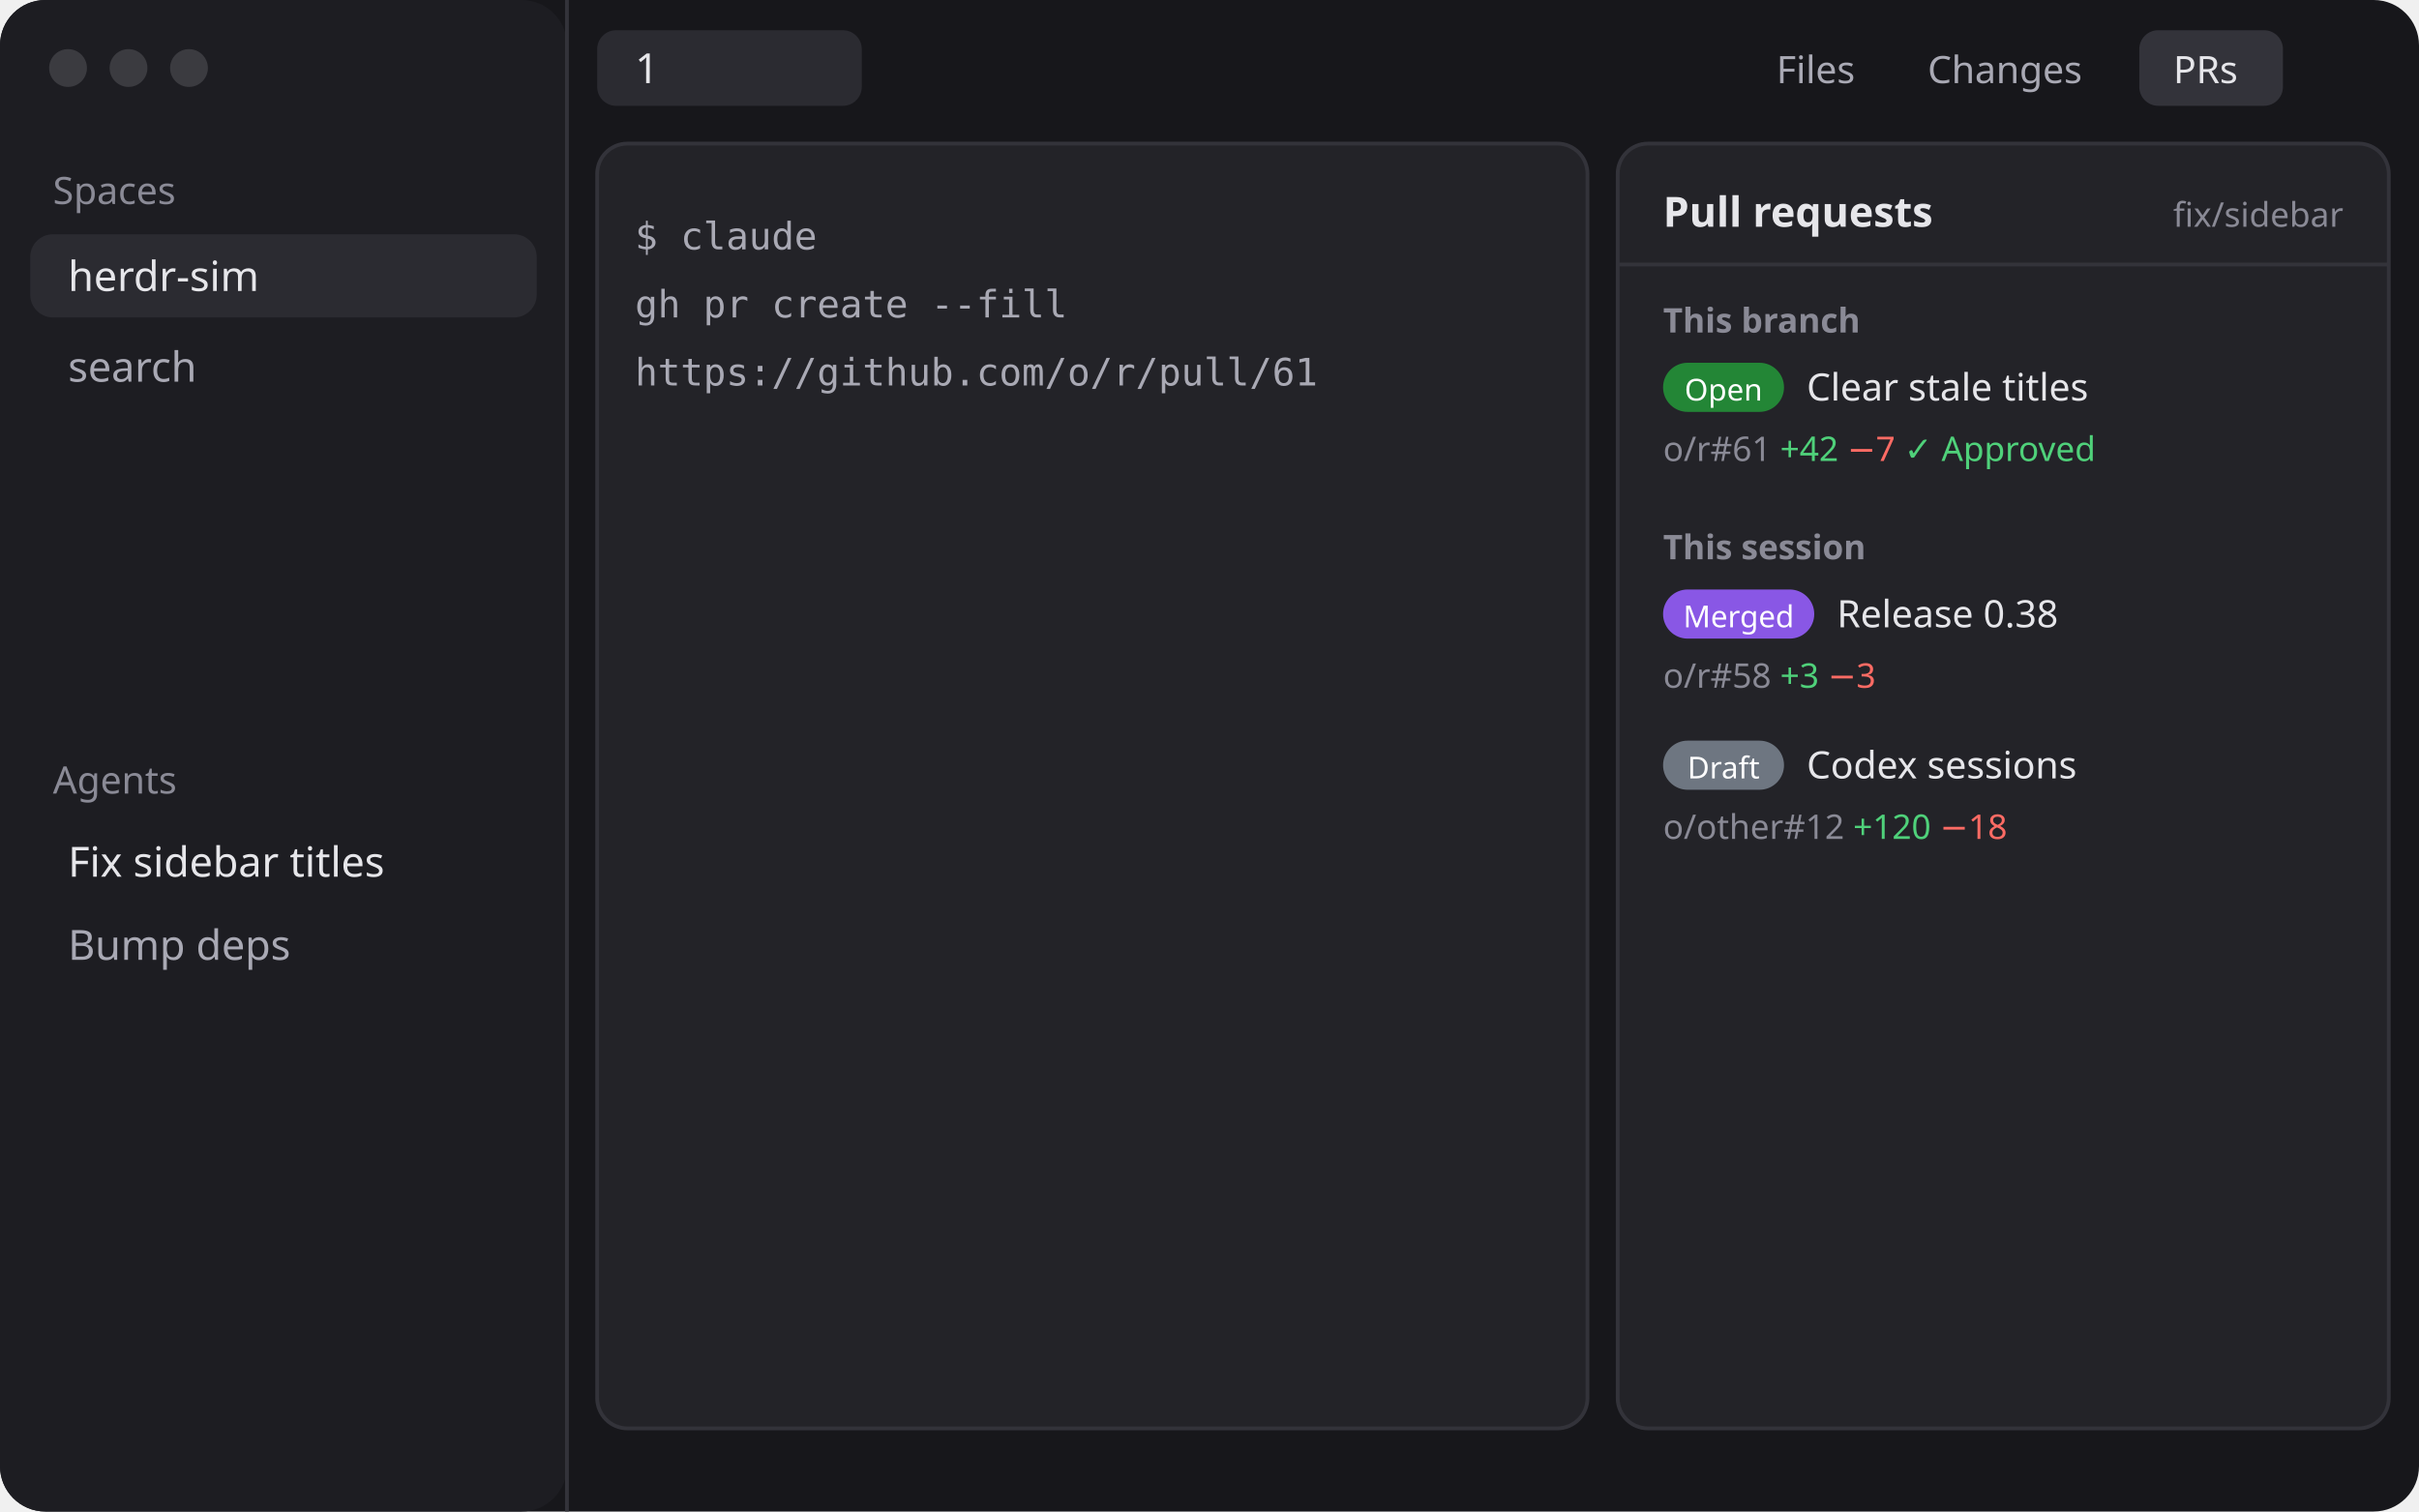
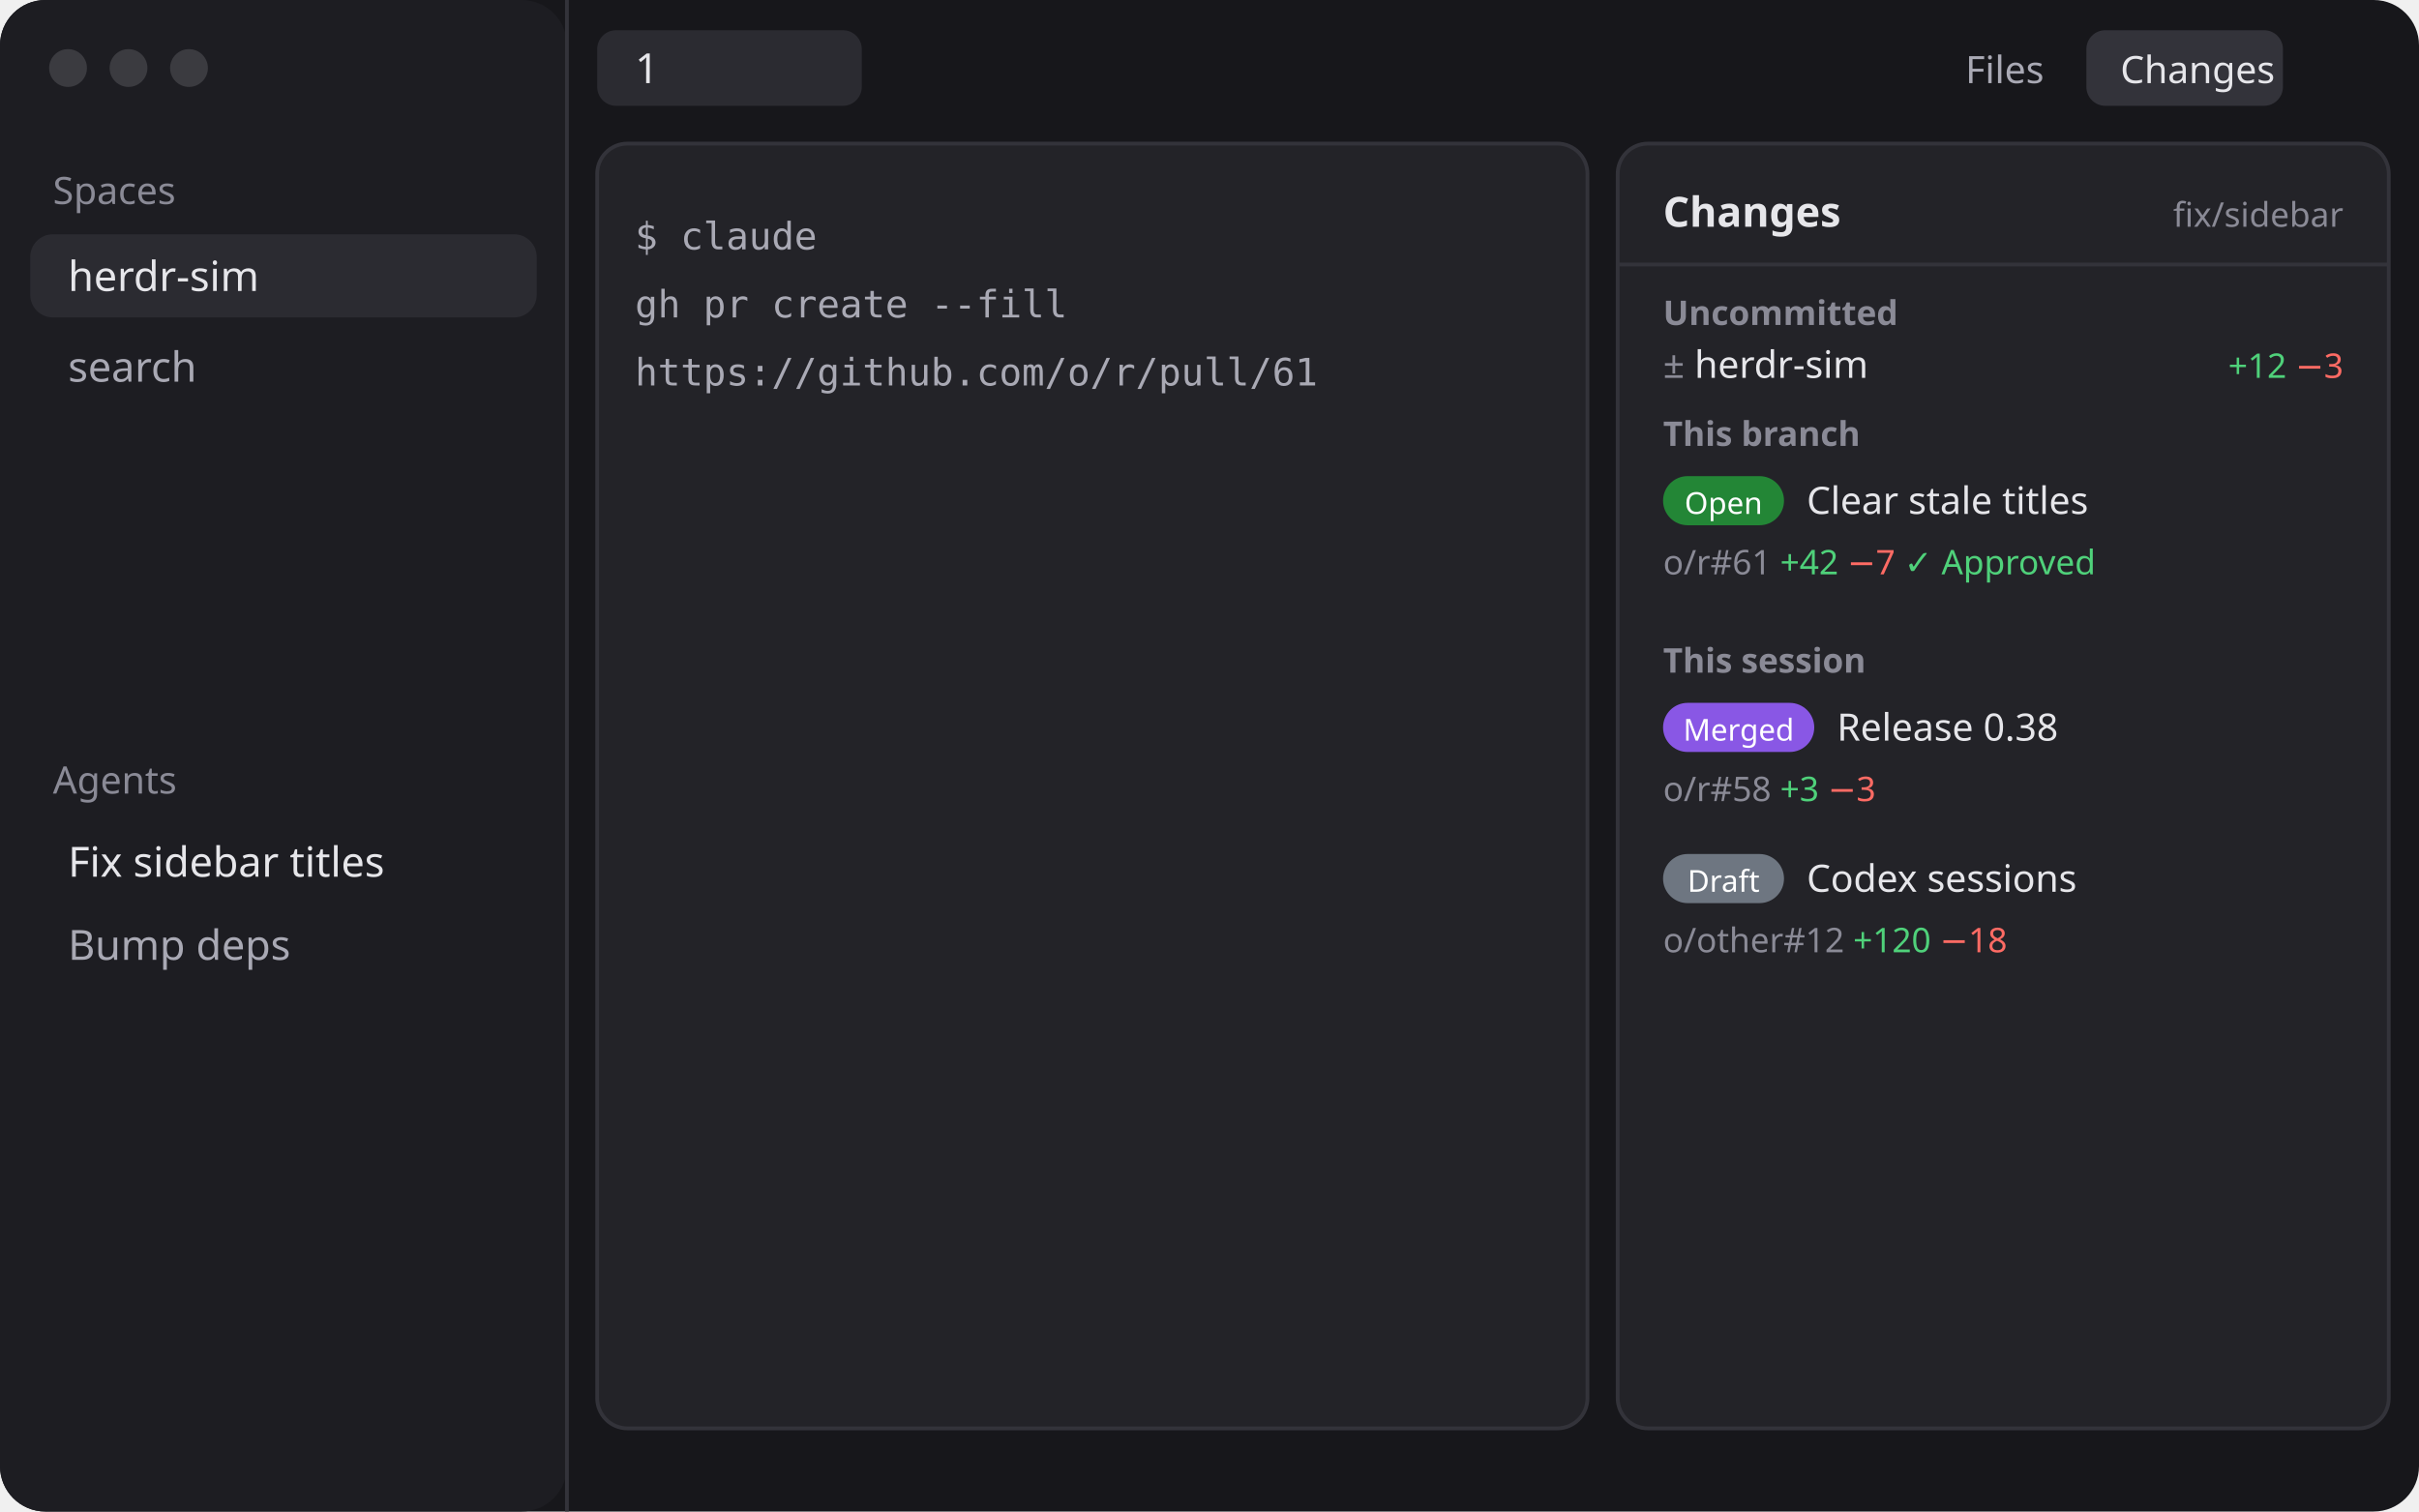
<svg xmlns="http://www.w3.org/2000/svg" width="640" height="400" viewBox="0 0 640 400" font-family="system-ui,sans-serif">
  <rect width="640" height="400" rx="12" fill="#17171b" />
  <rect width="150" height="400" rx="12" fill="#1d1d22" />
  <path d="M150 0v400" stroke="#33333a" />
  <g fill="#3b3b40">
    <circle cx="18" cy="18" r="5" />
    <circle cx="34" cy="18" r="5" />
    <circle cx="50" cy="18" r="5" />
  </g>
  <text x="14" y="54" font-size="10" fill="#8a8a96">Spaces</text>
  <rect x="8" y="62" width="134" height="22" rx="6" fill="#2b2b31" />
  <text x="18" y="77" font-size="11" fill="#e6e6ea">herdr-sim</text>
  <text x="18" y="101" font-size="11" fill="#a9a9b4">search</text>
  <text x="14" y="210" font-size="10" fill="#8a8a96">Agents</text>
  <text x="18" y="232" font-size="11" fill="#e6e6ea">Fix sidebar titles</text>
  <text x="18" y="254" font-size="11" fill="#a9a9b4">Bump deps</text>
  <rect x="158" y="8" width="70" height="20" rx="5" fill="#2b2b31" />
  <text x="168" y="22" font-size="11" fill="#e6e6ea">1</text>
-   <g font-size="10" fill="#a9a9b4">
-     <text x="470" y="22">Files</text>
-     <text x="510" y="22">Changes</text>
-   </g>
-   <rect x="566" y="8" width="38" height="20" rx="5" fill="#33333a" />
-   <text x="575" y="22" font-size="10" fill="#e6e6ea">PRs</text>
+   <text x="520" y="22" font-size="10" fill="#a9a9b4">Files</text>
+   <rect x="552" y="8" width="52" height="20" rx="5" fill="#33333a" />
+   <text x="561" y="22" font-size="10" fill="#e6e6ea">Changes</text>
  <rect x="158" y="38" width="262" height="340" rx="8" fill="#232328" stroke="#33333a" />
  <g font-family="monospace" font-size="10" fill="#a9a9b4">
    <text x="168" y="66">$ claude</text>
    <text x="168" y="84">gh pr create --fill</text>
    <text x="168" y="102">https://github.com/o/r/pull/61</text>
  </g>
  <rect x="428" y="38" width="204" height="340" rx="8" fill="#232328" stroke="#33333a" />
-   <text x="440" y="60" font-size="11" font-weight="600" fill="#e6e6ea">Pull requests</text>
+   <text x="440" y="60" font-size="11" font-weight="600" fill="#e6e6ea">Changes</text>
  <text x="620" y="60" font-size="9" fill="#8a8a96" text-anchor="end">fix/sidebar</text>
  <path d="M428 70h204" stroke="#33333a" />
-   <text x="440" y="88" font-size="9" font-weight="600" fill="#8a8a96">This branch</text>
-   <rect x="440" y="96" width="32" height="13" rx="6.5" fill="#238636" />
-   <text x="456" y="106" font-size="8" fill="#fff" text-anchor="middle">Open</text>
-   <text x="478" y="106" font-size="10" fill="#e6e6ea">Clear stale titles</text>
-   <text x="440" y="122" font-size="9" fill="#8a8a96">o/r#61 <tspan fill="#4fd17a">+42</tspan>
-     <tspan fill="#ff6b64">−7</tspan>
-     <tspan fill="#4fd17a">✓ Approved</tspan>
+   <text x="440" y="86" font-size="9" font-weight="600" fill="#8a8a96">Uncommitted</text>
+   <text x="440" y="100" font-size="10" fill="#8a8a96">± <tspan fill="#e6e6ea">herdr-sim</tspan>
  </text>
-   <text x="440" y="148" font-size="9" font-weight="600" fill="#8a8a96">This session</text>
-   <rect x="440" y="156" width="40" height="13" rx="6.5" fill="#8957e5" />
-   <text x="460" y="166" font-size="8" fill="#fff" text-anchor="middle">Merged</text>
-   <text x="486" y="166" font-size="10" fill="#e6e6ea">Release 0.38</text>
-   <text x="440" y="182" font-size="9" fill="#8a8a96">o/r#58 <tspan fill="#4fd17a">+3</tspan>
-     <tspan fill="#ff6b64">−3</tspan>
+   <text x="620" y="100" font-size="9" fill="#4fd17a" text-anchor="end">+12 <tspan fill="#ff6b64">−3</tspan>
  </text>
-   <rect x="440" y="196" width="32" height="13" rx="6.5" fill="#6e7681" />
-   <text x="456" y="206" font-size="8" fill="#fff" text-anchor="middle">Draft</text>
-   <text x="478" y="206" font-size="10" fill="#e6e6ea">Codex sessions</text>
-   <text x="440" y="222" font-size="9" fill="#8a8a96">o/other#12 <tspan fill="#4fd17a">+120</tspan>
-     <tspan fill="#ff6b64">−18</tspan>
-   </text>
+   <g transform="translate(0,30)">
+     <text x="440" y="88" font-size="9" font-weight="600" fill="#8a8a96">This branch</text>
+     <rect x="440" y="96" width="32" height="13" rx="6.5" fill="#238636" />
+     <text x="456" y="106" font-size="8" fill="#fff" text-anchor="middle">Open</text>
+     <text x="478" y="106" font-size="10" fill="#e6e6ea">Clear stale titles</text>
+     <text x="440" y="122" font-size="9" fill="#8a8a96">o/r#61 <tspan fill="#4fd17a">+42</tspan>
+       <tspan fill="#ff6b64">−7</tspan>
+       <tspan fill="#4fd17a">✓ Approved</tspan>
+     </text>
+     <text x="440" y="148" font-size="9" font-weight="600" fill="#8a8a96">This session</text>
+     <rect x="440" y="156" width="40" height="13" rx="6.5" fill="#8957e5" />
+     <text x="460" y="166" font-size="8" fill="#fff" text-anchor="middle">Merged</text>
+     <text x="486" y="166" font-size="10" fill="#e6e6ea">Release 0.38</text>
+     <text x="440" y="182" font-size="9" fill="#8a8a96">o/r#58 <tspan fill="#4fd17a">+3</tspan>
+       <tspan fill="#ff6b64">−3</tspan>
+     </text>
+     <rect x="440" y="196" width="32" height="13" rx="6.5" fill="#6e7681" />
+     <text x="456" y="206" font-size="8" fill="#fff" text-anchor="middle">Draft</text>
+     <text x="478" y="206" font-size="10" fill="#e6e6ea">Codex sessions</text>
+     <text x="440" y="222" font-size="9" fill="#8a8a96">o/other#12 <tspan fill="#4fd17a">+120</tspan>
+       <tspan fill="#ff6b64">−18</tspan>
+     </text>
+   </g>
</svg>
